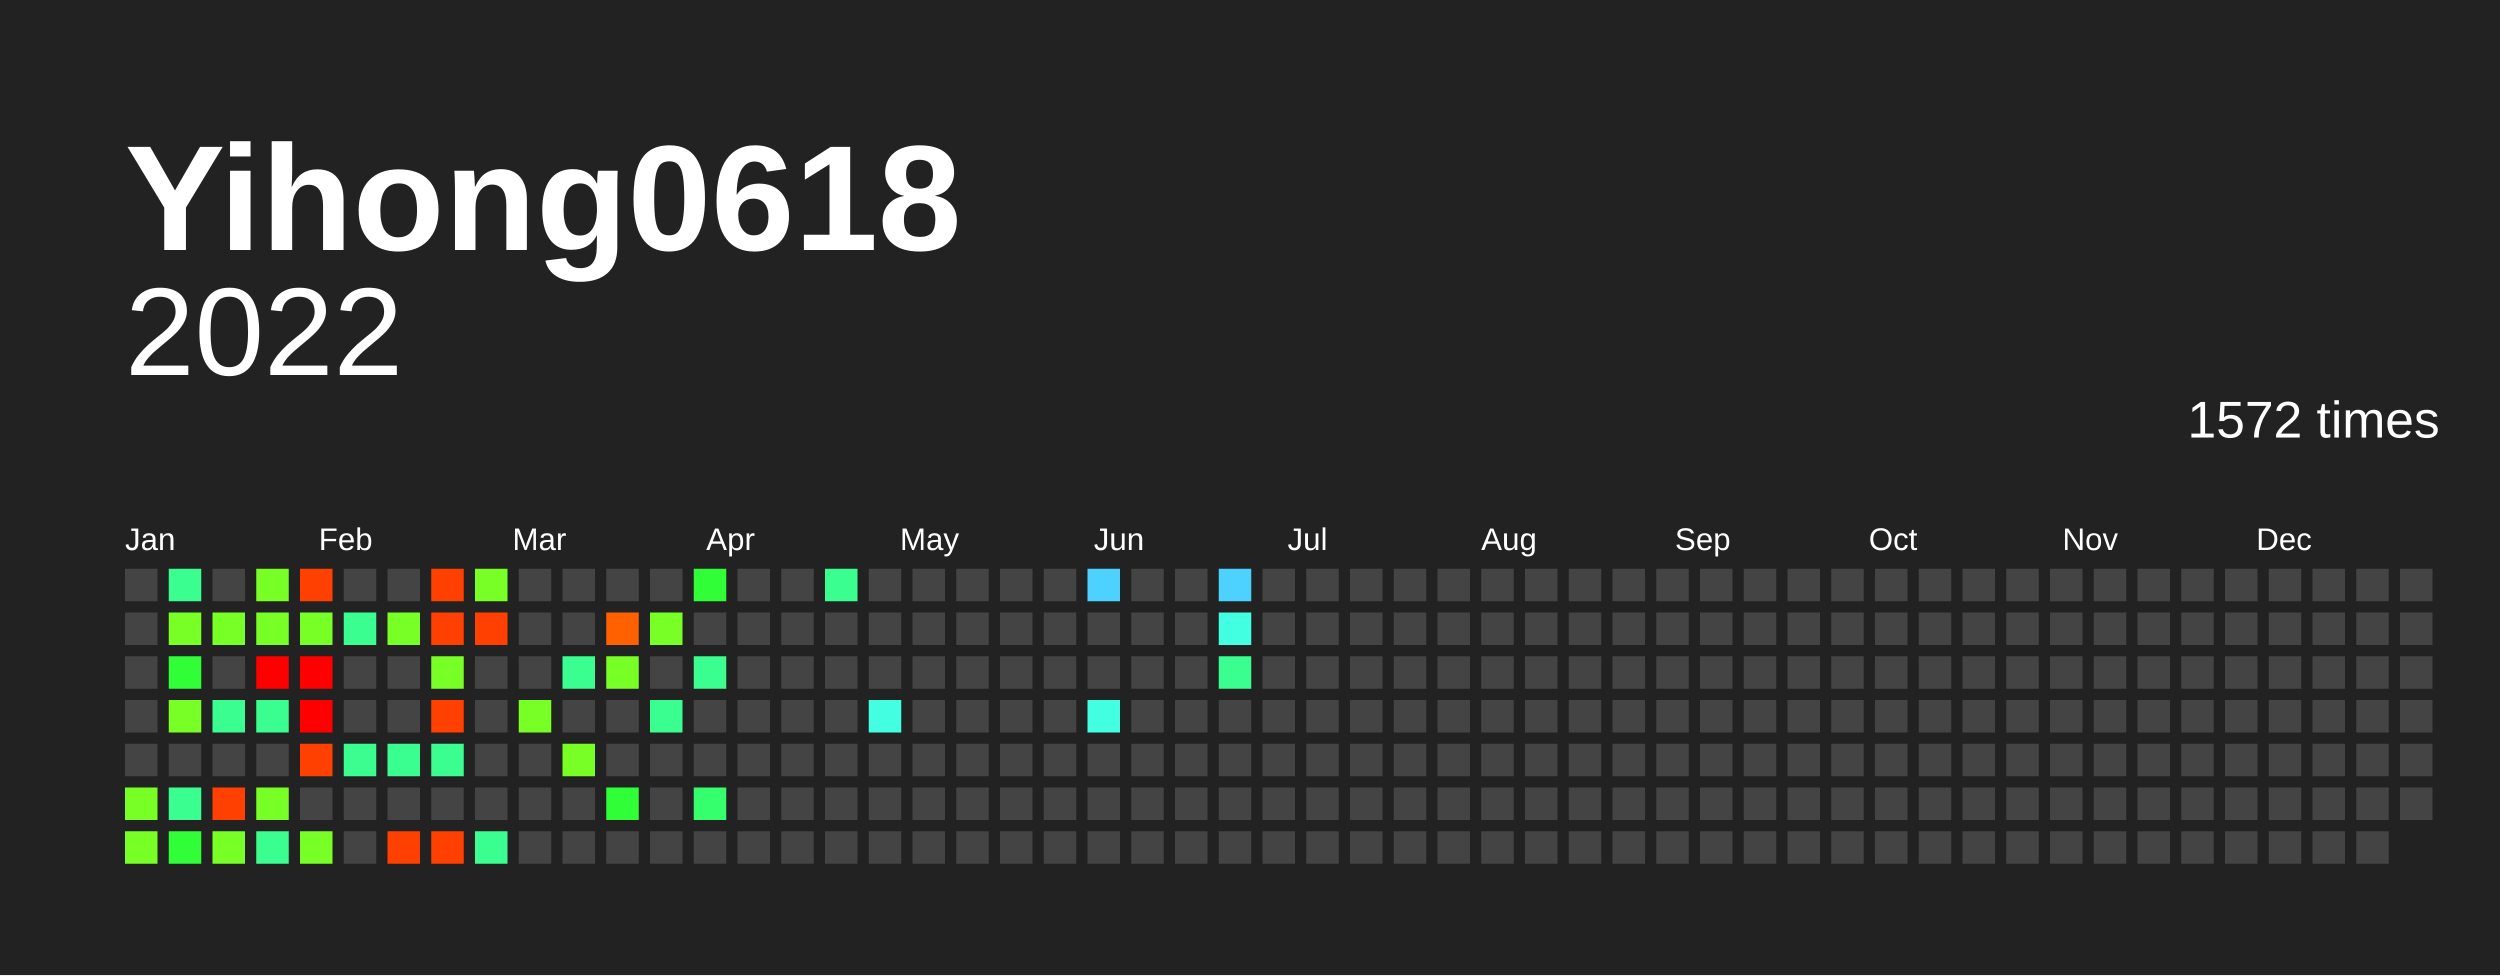
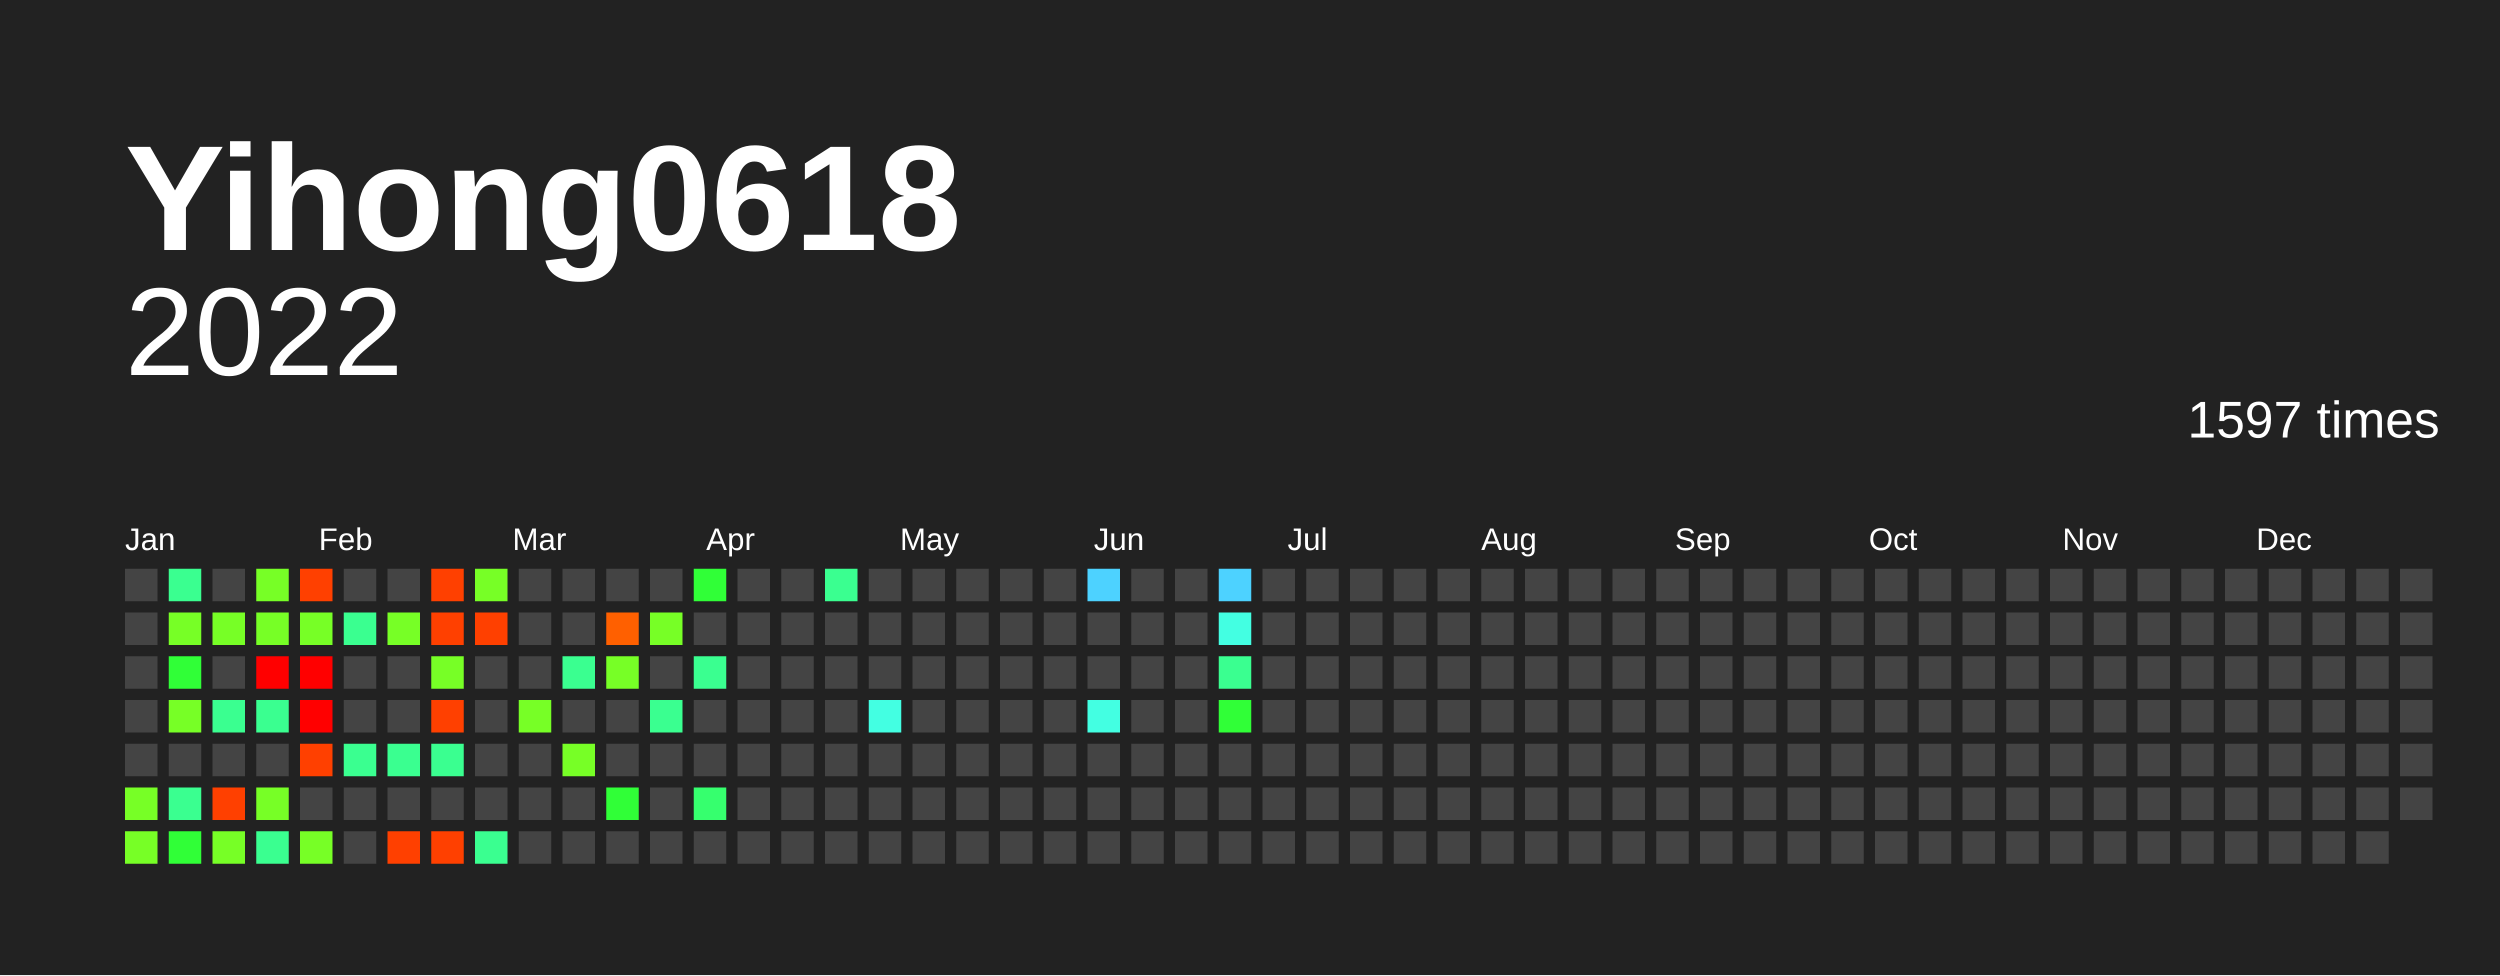
<svg xmlns="http://www.w3.org/2000/svg" baseProfile="full" height="78mm" version="1.1" viewBox="0,0,200,78" width="200mm">
  <defs />
  <rect fill="#222222" height="78" width="200" x="0" y="0" />
  <text fill="#FFFFFF" style="font-size:12px; font-family:Arial; font-weight:bold;" x="10" y="20">Yihong0618</text>
  <text alignment-baseline="hanging" fill="#FFFFFF" style="font-size:10.0px; font-family:Arial;" x="10" y="30">2022</text>
-   <text alignment-baseline="hanging" fill="#FFFFFF" style="font-size:4.125px; font-family:Arial;" x="175" y="35">1572 times</text>
+   <text alignment-baseline="hanging" fill="#FFFFFF" style="font-size:4.125px; font-family:Arial;" x="175" y="35">1597 times</text>
  <text fill="#FFFFFF" style="font-size:2.5px; font-family:Arial" x="10.0" y="44">Jan</text>
  <text fill="#FFFFFF" style="font-size:2.5px; font-family:Arial" x="25.5" y="44">Feb</text>
  <text fill="#FFFFFF" style="font-size:2.5px; font-family:Arial" x="41.0" y="44">Mar</text>
  <text fill="#FFFFFF" style="font-size:2.5px; font-family:Arial" x="56.5" y="44">Apr</text>
  <text fill="#FFFFFF" style="font-size:2.5px; font-family:Arial" x="72.0" y="44">May</text>
  <text fill="#FFFFFF" style="font-size:2.5px; font-family:Arial" x="87.5" y="44">Jun</text>
  <text fill="#FFFFFF" style="font-size:2.5px; font-family:Arial" x="103.0" y="44">Jul</text>
  <text fill="#FFFFFF" style="font-size:2.5px; font-family:Arial" x="118.5" y="44">Aug</text>
  <text fill="#FFFFFF" style="font-size:2.5px; font-family:Arial" x="134.0" y="44">Sep</text>
  <text fill="#FFFFFF" style="font-size:2.5px; font-family:Arial" x="149.5" y="44">Oct</text>
  <text fill="#FFFFFF" style="font-size:2.5px; font-family:Arial" x="165.0" y="44">Nov</text>
  <text fill="#FFFFFF" style="font-size:2.5px; font-family:Arial" x="180.5" y="44">Dec</text>
  <rect fill="#444444" height="2.6" width="2.6" x="10.0" y="45.5" />
  <rect fill="#444444" height="2.6" width="2.6" x="10.0" y="49.0" />
  <rect fill="#444444" height="2.6" width="2.6" x="10.0" y="52.5" />
  <rect fill="#444444" height="2.6" width="2.6" x="10.0" y="56.0" />
  <rect fill="#444444" height="2.6" width="2.6" x="10.0" y="59.5" />
  <rect fill="#77ff26" height="2.6" width="2.6" x="10.0" y="63.0" />
  <rect fill="#77ff26" height="2.6" width="2.6" x="10.0" y="66.5" />
  <rect fill="#3aff90" height="2.6" width="2.6" x="13.5" y="45.5" />
  <rect fill="#77ff26" height="2.6" width="2.6" x="13.5" y="49.0" />
  <rect fill="#30ff37" height="2.6" width="2.6" x="13.5" y="52.5" />
  <rect fill="#77ff26" height="2.6" width="2.6" x="13.5" y="56.0" />
  <rect fill="#444444" height="2.6" width="2.6" x="13.5" y="59.5" />
  <rect fill="#3aff90" height="2.6" width="2.6" x="13.5" y="63.0" />
  <rect fill="#30ff37" height="2.6" width="2.6" x="13.5" y="66.5" />
  <rect fill="#444444" height="2.6" width="2.6" x="17.0" y="45.5" />
  <rect fill="#77ff26" height="2.6" width="2.6" x="17.0" y="49.0" />
  <rect fill="#444444" height="2.6" width="2.6" x="17.0" y="52.5" />
  <rect fill="#3aff90" height="2.6" width="2.6" x="17.0" y="56.0" />
  <rect fill="#444444" height="2.6" width="2.6" x="17.0" y="59.5" />
  <rect fill="#ff4000" height="2.6" width="2.6" x="17.0" y="63.0" />
  <rect fill="#77ff26" height="2.6" width="2.6" x="17.0" y="66.5" />
  <rect fill="#77ff26" height="2.6" width="2.6" x="20.5" y="45.5" />
  <rect fill="#77ff26" height="2.6" width="2.6" x="20.5" y="49.0" />
  <rect fill="red" height="2.6" width="2.6" x="20.5" y="52.5" />
  <rect fill="#3aff90" height="2.6" width="2.6" x="20.5" y="56.0" />
  <rect fill="#444444" height="2.6" width="2.6" x="20.5" y="59.5" />
  <rect fill="#77ff26" height="2.6" width="2.6" x="20.5" y="63.0" />
  <rect fill="#3aff90" height="2.6" width="2.6" x="20.5" y="66.5" />
  <rect fill="#ff4000" height="2.6" width="2.6" x="24.0" y="45.5" />
  <rect fill="#77ff26" height="2.6" width="2.6" x="24.0" y="49.0" />
  <rect fill="red" height="2.6" width="2.6" x="24.0" y="52.5" />
  <rect fill="red" height="2.6" width="2.6" x="24.0" y="56.0" />
  <rect fill="#ff4000" height="2.6" width="2.6" x="24.0" y="59.5" />
  <rect fill="#444444" height="2.6" width="2.6" x="24.0" y="63.0" />
  <rect fill="#77ff26" height="2.6" width="2.6" x="24.0" y="66.5" />
  <rect fill="#444444" height="2.6" width="2.6" x="27.5" y="45.5" />
  <rect fill="#3aff90" height="2.6" width="2.6" x="27.5" y="49.0" />
  <rect fill="#444444" height="2.6" width="2.6" x="27.5" y="52.5" />
  <rect fill="#444444" height="2.6" width="2.6" x="27.5" y="56.0" />
  <rect fill="#3aff90" height="2.6" width="2.6" x="27.5" y="59.5" />
  <rect fill="#444444" height="2.6" width="2.6" x="27.5" y="63.0" />
  <rect fill="#444444" height="2.6" width="2.6" x="27.5" y="66.5" />
  <rect fill="#444444" height="2.6" width="2.6" x="31.0" y="45.5" />
  <rect fill="#77ff26" height="2.6" width="2.6" x="31.0" y="49.0" />
  <rect fill="#444444" height="2.6" width="2.6" x="31.0" y="52.5" />
  <rect fill="#444444" height="2.6" width="2.6" x="31.0" y="56.0" />
  <rect fill="#3aff90" height="2.6" width="2.6" x="31.0" y="59.5" />
  <rect fill="#444444" height="2.6" width="2.6" x="31.0" y="63.0" />
  <rect fill="#ff4000" height="2.6" width="2.6" x="31.0" y="66.5" />
  <rect fill="#ff4000" height="2.6" width="2.6" x="34.5" y="45.5" />
  <rect fill="#ff4000" height="2.6" width="2.6" x="34.5" y="49.0" />
  <rect fill="#77ff26" height="2.6" width="2.6" x="34.5" y="52.5" />
  <rect fill="#ff4000" height="2.6" width="2.6" x="34.5" y="56.0" />
  <rect fill="#3aff90" height="2.6" width="2.6" x="34.5" y="59.5" />
  <rect fill="#444444" height="2.6" width="2.6" x="34.5" y="63.0" />
  <rect fill="#ff4000" height="2.6" width="2.6" x="34.5" y="66.5" />
  <rect fill="#77ff26" height="2.6" width="2.6" x="38.0" y="45.5" />
  <rect fill="#ff4000" height="2.6" width="2.6" x="38.0" y="49.0" />
  <rect fill="#444444" height="2.6" width="2.6" x="38.0" y="52.5" />
  <rect fill="#444444" height="2.6" width="2.6" x="38.0" y="56.0" />
  <rect fill="#444444" height="2.6" width="2.6" x="38.0" y="59.5" />
  <rect fill="#444444" height="2.6" width="2.6" x="38.0" y="63.0" />
  <rect fill="#3aff90" height="2.6" width="2.6" x="38.0" y="66.5" />
  <rect fill="#444444" height="2.6" width="2.6" x="41.5" y="45.5" />
  <rect fill="#444444" height="2.6" width="2.6" x="41.5" y="49.0" />
  <rect fill="#444444" height="2.6" width="2.6" x="41.5" y="52.5" />
  <rect fill="#77ff26" height="2.6" width="2.6" x="41.5" y="56.0" />
  <rect fill="#444444" height="2.6" width="2.6" x="41.5" y="59.5" />
  <rect fill="#444444" height="2.6" width="2.6" x="41.5" y="63.0" />
  <rect fill="#444444" height="2.6" width="2.6" x="41.5" y="66.5" />
  <rect fill="#444444" height="2.6" width="2.6" x="45.0" y="45.5" />
  <rect fill="#444444" height="2.6" width="2.6" x="45.0" y="49.0" />
  <rect fill="#3aff90" height="2.6" width="2.6" x="45.0" y="52.5" />
  <rect fill="#444444" height="2.6" width="2.6" x="45.0" y="56.0" />
  <rect fill="#77ff26" height="2.6" width="2.6" x="45.0" y="59.5" />
  <rect fill="#444444" height="2.6" width="2.6" x="45.0" y="63.0" />
  <rect fill="#444444" height="2.6" width="2.6" x="45.0" y="66.5" />
  <rect fill="#444444" height="2.6" width="2.6" x="48.5" y="45.5" />
  <rect fill="#ff6000" height="2.6" width="2.6" x="48.5" y="49.0" />
  <rect fill="#77ff26" height="2.6" width="2.6" x="48.5" y="52.5" />
  <rect fill="#444444" height="2.6" width="2.6" x="48.5" y="56.0" />
  <rect fill="#444444" height="2.6" width="2.6" x="48.5" y="59.5" />
  <rect fill="#30ff37" height="2.6" width="2.6" x="48.5" y="63.0" />
  <rect fill="#444444" height="2.6" width="2.6" x="48.5" y="66.5" />
  <rect fill="#444444" height="2.6" width="2.6" x="52.0" y="45.5" />
  <rect fill="#77ff26" height="2.6" width="2.6" x="52.0" y="49.0" />
  <rect fill="#444444" height="2.6" width="2.6" x="52.0" y="52.5" />
  <rect fill="#3aff90" height="2.6" width="2.6" x="52.0" y="56.0" />
  <rect fill="#444444" height="2.6" width="2.6" x="52.0" y="59.5" />
  <rect fill="#444444" height="2.6" width="2.6" x="52.0" y="63.0" />
  <rect fill="#444444" height="2.6" width="2.6" x="52.0" y="66.5" />
  <rect fill="#30ff37" height="2.6" width="2.6" x="55.5" y="45.5" />
  <rect fill="#444444" height="2.6" width="2.6" x="55.5" y="49.0" />
  <rect fill="#3aff90" height="2.6" width="2.6" x="55.5" y="52.5" />
  <rect fill="#444444" height="2.6" width="2.6" x="55.5" y="56.0" />
  <rect fill="#444444" height="2.6" width="2.6" x="55.5" y="59.5" />
  <rect fill="#36ff6e" height="2.6" width="2.6" x="55.5" y="63.0" />
  <rect fill="#444444" height="2.6" width="2.6" x="55.5" y="66.5" />
  <rect fill="#444444" height="2.6" width="2.6" x="59.0" y="45.5" />
  <rect fill="#444444" height="2.6" width="2.6" x="59.0" y="49.0" />
  <rect fill="#444444" height="2.6" width="2.6" x="59.0" y="52.5" />
  <rect fill="#444444" height="2.6" width="2.6" x="59.0" y="56.0" />
  <rect fill="#444444" height="2.6" width="2.6" x="59.0" y="59.5" />
  <rect fill="#444444" height="2.6" width="2.6" x="59.0" y="63.0" />
  <rect fill="#444444" height="2.6" width="2.6" x="59.0" y="66.5" />
  <rect fill="#444444" height="2.6" width="2.6" x="62.5" y="45.5" />
  <rect fill="#444444" height="2.6" width="2.6" x="62.5" y="49.0" />
  <rect fill="#444444" height="2.6" width="2.6" x="62.5" y="52.5" />
  <rect fill="#444444" height="2.6" width="2.6" x="62.5" y="56.0" />
  <rect fill="#444444" height="2.6" width="2.6" x="62.5" y="59.5" />
  <rect fill="#444444" height="2.6" width="2.6" x="62.5" y="63.0" />
  <rect fill="#444444" height="2.6" width="2.6" x="62.5" y="66.5" />
  <rect fill="#3aff90" height="2.6" width="2.6" x="66.0" y="45.5" />
  <rect fill="#444444" height="2.6" width="2.6" x="66.0" y="49.0" />
  <rect fill="#444444" height="2.6" width="2.6" x="66.0" y="52.5" />
  <rect fill="#444444" height="2.6" width="2.6" x="66.0" y="56.0" />
  <rect fill="#444444" height="2.6" width="2.6" x="66.0" y="59.5" />
  <rect fill="#444444" height="2.6" width="2.6" x="66.0" y="63.0" />
  <rect fill="#444444" height="2.6" width="2.6" x="66.0" y="66.5" />
  <rect fill="#444444" height="2.6" width="2.6" x="69.5" y="45.5" />
  <rect fill="#444444" height="2.6" width="2.6" x="69.5" y="49.0" />
  <rect fill="#444444" height="2.6" width="2.6" x="69.5" y="52.5" />
  <rect fill="#43ffe2" height="2.6" width="2.6" x="69.5" y="56.0" />
  <rect fill="#444444" height="2.6" width="2.6" x="69.5" y="59.5" />
  <rect fill="#444444" height="2.6" width="2.6" x="69.5" y="63.0" />
  <rect fill="#444444" height="2.6" width="2.6" x="69.5" y="66.5" />
  <rect fill="#444444" height="2.6" width="2.6" x="73.0" y="45.5" />
  <rect fill="#444444" height="2.6" width="2.6" x="73.0" y="49.0" />
  <rect fill="#444444" height="2.6" width="2.6" x="73.0" y="52.5" />
  <rect fill="#444444" height="2.6" width="2.6" x="73.0" y="56.0" />
  <rect fill="#444444" height="2.6" width="2.6" x="73.0" y="59.5" />
  <rect fill="#444444" height="2.6" width="2.6" x="73.0" y="63.0" />
  <rect fill="#444444" height="2.6" width="2.6" x="73.0" y="66.5" />
  <rect fill="#444444" height="2.6" width="2.6" x="76.5" y="45.5" />
  <rect fill="#444444" height="2.6" width="2.6" x="76.5" y="49.0" />
  <rect fill="#444444" height="2.6" width="2.6" x="76.5" y="52.5" />
  <rect fill="#444444" height="2.6" width="2.6" x="76.5" y="56.0" />
  <rect fill="#444444" height="2.6" width="2.6" x="76.5" y="59.5" />
  <rect fill="#444444" height="2.6" width="2.6" x="76.5" y="63.0" />
  <rect fill="#444444" height="2.6" width="2.6" x="76.5" y="66.5" />
  <rect fill="#444444" height="2.6" width="2.6" x="80.0" y="45.5" />
  <rect fill="#444444" height="2.6" width="2.6" x="80.0" y="49.0" />
  <rect fill="#444444" height="2.6" width="2.6" x="80.0" y="52.5" />
  <rect fill="#444444" height="2.6" width="2.6" x="80.0" y="56.0" />
  <rect fill="#444444" height="2.6" width="2.6" x="80.0" y="59.5" />
  <rect fill="#444444" height="2.6" width="2.6" x="80.0" y="63.0" />
  <rect fill="#444444" height="2.6" width="2.6" x="80.0" y="66.5" />
  <rect fill="#444444" height="2.6" width="2.6" x="83.5" y="45.5" />
  <rect fill="#444444" height="2.6" width="2.6" x="83.5" y="49.0" />
  <rect fill="#444444" height="2.6" width="2.6" x="83.5" y="52.5" />
  <rect fill="#444444" height="2.6" width="2.6" x="83.5" y="56.0" />
  <rect fill="#444444" height="2.6" width="2.6" x="83.5" y="59.5" />
  <rect fill="#444444" height="2.6" width="2.6" x="83.5" y="63.0" />
  <rect fill="#444444" height="2.6" width="2.6" x="83.5" y="66.5" />
  <rect fill="#4dd2ff" height="2.6" width="2.6" x="87.0" y="45.5" />
  <rect fill="#444444" height="2.6" width="2.6" x="87.0" y="49.0" />
  <rect fill="#444444" height="2.6" width="2.6" x="87.0" y="52.5" />
  <rect fill="#43ffe2" height="2.6" width="2.6" x="87.0" y="56.0" />
  <rect fill="#444444" height="2.6" width="2.6" x="87.0" y="59.5" />
  <rect fill="#444444" height="2.6" width="2.6" x="87.0" y="63.0" />
  <rect fill="#444444" height="2.6" width="2.6" x="87.0" y="66.5" />
  <rect fill="#444444" height="2.6" width="2.6" x="90.5" y="45.5" />
  <rect fill="#444444" height="2.6" width="2.6" x="90.5" y="49.0" />
  <rect fill="#444444" height="2.6" width="2.6" x="90.5" y="52.5" />
  <rect fill="#444444" height="2.6" width="2.6" x="90.5" y="56.0" />
  <rect fill="#444444" height="2.6" width="2.6" x="90.5" y="59.5" />
  <rect fill="#444444" height="2.6" width="2.6" x="90.5" y="63.0" />
  <rect fill="#444444" height="2.6" width="2.6" x="90.5" y="66.5" />
  <rect fill="#444444" height="2.6" width="2.6" x="94.0" y="45.5" />
  <rect fill="#444444" height="2.6" width="2.6" x="94.0" y="49.0" />
  <rect fill="#444444" height="2.6" width="2.6" x="94.0" y="52.5" />
  <rect fill="#444444" height="2.6" width="2.6" x="94.0" y="56.0" />
  <rect fill="#444444" height="2.6" width="2.6" x="94.0" y="59.5" />
  <rect fill="#444444" height="2.6" width="2.6" x="94.0" y="63.0" />
  <rect fill="#444444" height="2.6" width="2.6" x="94.0" y="66.5" />
  <rect fill="#4dd2ff" height="2.6" width="2.6" x="97.5" y="45.5" />
  <rect fill="#43ffe2" height="2.6" width="2.6" x="97.5" y="49.0" />
  <rect fill="#3aff90" height="2.6" width="2.6" x="97.5" y="52.5" />
-   <rect fill="#444444" height="2.6" width="2.6" x="97.5" y="56.0" />
+   <rect fill="#30ff37" height="2.6" width="2.6" x="97.5" y="56.0" />
  <rect fill="#444444" height="2.6" width="2.6" x="97.5" y="59.5" />
  <rect fill="#444444" height="2.6" width="2.6" x="97.5" y="63.0" />
  <rect fill="#444444" height="2.6" width="2.6" x="97.5" y="66.5" />
  <rect fill="#444444" height="2.6" width="2.6" x="101.0" y="45.5" />
  <rect fill="#444444" height="2.6" width="2.6" x="101.0" y="49.0" />
  <rect fill="#444444" height="2.6" width="2.6" x="101.0" y="52.5" />
  <rect fill="#444444" height="2.6" width="2.6" x="101.0" y="56.0" />
  <rect fill="#444444" height="2.6" width="2.6" x="101.0" y="59.5" />
  <rect fill="#444444" height="2.6" width="2.6" x="101.0" y="63.0" />
  <rect fill="#444444" height="2.6" width="2.6" x="101.0" y="66.5" />
  <rect fill="#444444" height="2.6" width="2.6" x="104.5" y="45.5" />
  <rect fill="#444444" height="2.6" width="2.6" x="104.5" y="49.0" />
  <rect fill="#444444" height="2.6" width="2.6" x="104.5" y="52.5" />
  <rect fill="#444444" height="2.6" width="2.6" x="104.5" y="56.0" />
  <rect fill="#444444" height="2.6" width="2.6" x="104.5" y="59.5" />
  <rect fill="#444444" height="2.6" width="2.6" x="104.5" y="63.0" />
  <rect fill="#444444" height="2.6" width="2.6" x="104.5" y="66.5" />
  <rect fill="#444444" height="2.6" width="2.6" x="108.0" y="45.5" />
  <rect fill="#444444" height="2.6" width="2.6" x="108.0" y="49.0" />
  <rect fill="#444444" height="2.6" width="2.6" x="108.0" y="52.5" />
  <rect fill="#444444" height="2.6" width="2.6" x="108.0" y="56.0" />
  <rect fill="#444444" height="2.6" width="2.6" x="108.0" y="59.5" />
  <rect fill="#444444" height="2.6" width="2.6" x="108.0" y="63.0" />
  <rect fill="#444444" height="2.6" width="2.6" x="108.0" y="66.5" />
  <rect fill="#444444" height="2.6" width="2.6" x="111.5" y="45.5" />
  <rect fill="#444444" height="2.6" width="2.6" x="111.5" y="49.0" />
  <rect fill="#444444" height="2.6" width="2.6" x="111.5" y="52.5" />
  <rect fill="#444444" height="2.6" width="2.6" x="111.5" y="56.0" />
  <rect fill="#444444" height="2.6" width="2.6" x="111.5" y="59.5" />
  <rect fill="#444444" height="2.6" width="2.6" x="111.5" y="63.0" />
  <rect fill="#444444" height="2.6" width="2.6" x="111.5" y="66.5" />
  <rect fill="#444444" height="2.6" width="2.6" x="115.0" y="45.5" />
  <rect fill="#444444" height="2.6" width="2.6" x="115.0" y="49.0" />
  <rect fill="#444444" height="2.6" width="2.6" x="115.0" y="52.5" />
  <rect fill="#444444" height="2.6" width="2.6" x="115.0" y="56.0" />
  <rect fill="#444444" height="2.6" width="2.6" x="115.0" y="59.5" />
  <rect fill="#444444" height="2.6" width="2.6" x="115.0" y="63.0" />
  <rect fill="#444444" height="2.6" width="2.6" x="115.0" y="66.5" />
  <rect fill="#444444" height="2.6" width="2.6" x="118.5" y="45.5" />
  <rect fill="#444444" height="2.6" width="2.6" x="118.5" y="49.0" />
  <rect fill="#444444" height="2.6" width="2.6" x="118.5" y="52.5" />
  <rect fill="#444444" height="2.6" width="2.6" x="118.5" y="56.0" />
  <rect fill="#444444" height="2.6" width="2.6" x="118.5" y="59.5" />
  <rect fill="#444444" height="2.6" width="2.6" x="118.5" y="63.0" />
  <rect fill="#444444" height="2.6" width="2.6" x="118.5" y="66.5" />
  <rect fill="#444444" height="2.6" width="2.6" x="122.0" y="45.5" />
  <rect fill="#444444" height="2.6" width="2.6" x="122.0" y="49.0" />
  <rect fill="#444444" height="2.6" width="2.6" x="122.0" y="52.5" />
  <rect fill="#444444" height="2.6" width="2.6" x="122.0" y="56.0" />
  <rect fill="#444444" height="2.6" width="2.6" x="122.0" y="59.5" />
  <rect fill="#444444" height="2.6" width="2.6" x="122.0" y="63.0" />
  <rect fill="#444444" height="2.6" width="2.6" x="122.0" y="66.5" />
  <rect fill="#444444" height="2.6" width="2.6" x="125.5" y="45.5" />
  <rect fill="#444444" height="2.6" width="2.6" x="125.5" y="49.0" />
  <rect fill="#444444" height="2.6" width="2.6" x="125.5" y="52.5" />
  <rect fill="#444444" height="2.6" width="2.6" x="125.5" y="56.0" />
  <rect fill="#444444" height="2.6" width="2.6" x="125.5" y="59.5" />
  <rect fill="#444444" height="2.6" width="2.6" x="125.5" y="63.0" />
  <rect fill="#444444" height="2.6" width="2.6" x="125.5" y="66.5" />
  <rect fill="#444444" height="2.6" width="2.6" x="129.0" y="45.5" />
  <rect fill="#444444" height="2.6" width="2.6" x="129.0" y="49.0" />
  <rect fill="#444444" height="2.6" width="2.6" x="129.0" y="52.5" />
  <rect fill="#444444" height="2.6" width="2.6" x="129.0" y="56.0" />
  <rect fill="#444444" height="2.6" width="2.6" x="129.0" y="59.5" />
  <rect fill="#444444" height="2.6" width="2.6" x="129.0" y="63.0" />
  <rect fill="#444444" height="2.6" width="2.6" x="129.0" y="66.5" />
  <rect fill="#444444" height="2.6" width="2.6" x="132.5" y="45.5" />
  <rect fill="#444444" height="2.6" width="2.6" x="132.5" y="49.0" />
  <rect fill="#444444" height="2.6" width="2.6" x="132.5" y="52.5" />
  <rect fill="#444444" height="2.6" width="2.6" x="132.5" y="56.0" />
  <rect fill="#444444" height="2.6" width="2.6" x="132.5" y="59.5" />
  <rect fill="#444444" height="2.6" width="2.6" x="132.5" y="63.0" />
  <rect fill="#444444" height="2.6" width="2.6" x="132.5" y="66.5" />
  <rect fill="#444444" height="2.6" width="2.6" x="136.0" y="45.5" />
  <rect fill="#444444" height="2.6" width="2.6" x="136.0" y="49.0" />
  <rect fill="#444444" height="2.6" width="2.6" x="136.0" y="52.5" />
  <rect fill="#444444" height="2.6" width="2.6" x="136.0" y="56.0" />
  <rect fill="#444444" height="2.6" width="2.6" x="136.0" y="59.5" />
  <rect fill="#444444" height="2.6" width="2.6" x="136.0" y="63.0" />
  <rect fill="#444444" height="2.6" width="2.6" x="136.0" y="66.5" />
  <rect fill="#444444" height="2.6" width="2.6" x="139.5" y="45.5" />
  <rect fill="#444444" height="2.6" width="2.6" x="139.5" y="49.0" />
  <rect fill="#444444" height="2.6" width="2.6" x="139.5" y="52.5" />
  <rect fill="#444444" height="2.6" width="2.6" x="139.5" y="56.0" />
  <rect fill="#444444" height="2.6" width="2.6" x="139.5" y="59.5" />
  <rect fill="#444444" height="2.6" width="2.6" x="139.5" y="63.0" />
  <rect fill="#444444" height="2.6" width="2.6" x="139.5" y="66.5" />
  <rect fill="#444444" height="2.6" width="2.6" x="143.0" y="45.5" />
  <rect fill="#444444" height="2.6" width="2.6" x="143.0" y="49.0" />
  <rect fill="#444444" height="2.6" width="2.6" x="143.0" y="52.5" />
  <rect fill="#444444" height="2.6" width="2.6" x="143.0" y="56.0" />
  <rect fill="#444444" height="2.6" width="2.6" x="143.0" y="59.5" />
  <rect fill="#444444" height="2.6" width="2.6" x="143.0" y="63.0" />
  <rect fill="#444444" height="2.6" width="2.6" x="143.0" y="66.5" />
  <rect fill="#444444" height="2.6" width="2.6" x="146.5" y="45.5" />
  <rect fill="#444444" height="2.6" width="2.6" x="146.5" y="49.0" />
  <rect fill="#444444" height="2.6" width="2.6" x="146.5" y="52.5" />
  <rect fill="#444444" height="2.6" width="2.6" x="146.5" y="56.0" />
  <rect fill="#444444" height="2.6" width="2.6" x="146.5" y="59.5" />
  <rect fill="#444444" height="2.6" width="2.6" x="146.5" y="63.0" />
  <rect fill="#444444" height="2.6" width="2.6" x="146.5" y="66.5" />
  <rect fill="#444444" height="2.6" width="2.6" x="150.0" y="45.5" />
  <rect fill="#444444" height="2.6" width="2.6" x="150.0" y="49.0" />
  <rect fill="#444444" height="2.6" width="2.6" x="150.0" y="52.5" />
  <rect fill="#444444" height="2.6" width="2.6" x="150.0" y="56.0" />
  <rect fill="#444444" height="2.6" width="2.6" x="150.0" y="59.5" />
  <rect fill="#444444" height="2.6" width="2.6" x="150.0" y="63.0" />
  <rect fill="#444444" height="2.6" width="2.6" x="150.0" y="66.5" />
  <rect fill="#444444" height="2.6" width="2.6" x="153.5" y="45.5" />
  <rect fill="#444444" height="2.6" width="2.6" x="153.5" y="49.0" />
  <rect fill="#444444" height="2.6" width="2.6" x="153.5" y="52.5" />
  <rect fill="#444444" height="2.6" width="2.6" x="153.5" y="56.0" />
  <rect fill="#444444" height="2.6" width="2.6" x="153.5" y="59.5" />
  <rect fill="#444444" height="2.6" width="2.6" x="153.5" y="63.0" />
  <rect fill="#444444" height="2.6" width="2.6" x="153.5" y="66.5" />
  <rect fill="#444444" height="2.6" width="2.6" x="157.0" y="45.5" />
  <rect fill="#444444" height="2.6" width="2.6" x="157.0" y="49.0" />
  <rect fill="#444444" height="2.6" width="2.6" x="157.0" y="52.5" />
  <rect fill="#444444" height="2.6" width="2.6" x="157.0" y="56.0" />
  <rect fill="#444444" height="2.6" width="2.6" x="157.0" y="59.5" />
  <rect fill="#444444" height="2.6" width="2.6" x="157.0" y="63.0" />
  <rect fill="#444444" height="2.6" width="2.6" x="157.0" y="66.5" />
  <rect fill="#444444" height="2.6" width="2.6" x="160.5" y="45.5" />
  <rect fill="#444444" height="2.6" width="2.6" x="160.5" y="49.0" />
  <rect fill="#444444" height="2.6" width="2.6" x="160.5" y="52.5" />
  <rect fill="#444444" height="2.6" width="2.6" x="160.5" y="56.0" />
  <rect fill="#444444" height="2.6" width="2.6" x="160.5" y="59.5" />
  <rect fill="#444444" height="2.6" width="2.6" x="160.5" y="63.0" />
  <rect fill="#444444" height="2.6" width="2.6" x="160.5" y="66.5" />
  <rect fill="#444444" height="2.6" width="2.6" x="164.0" y="45.5" />
  <rect fill="#444444" height="2.6" width="2.6" x="164.0" y="49.0" />
  <rect fill="#444444" height="2.6" width="2.6" x="164.0" y="52.5" />
  <rect fill="#444444" height="2.6" width="2.6" x="164.0" y="56.0" />
  <rect fill="#444444" height="2.6" width="2.6" x="164.0" y="59.5" />
  <rect fill="#444444" height="2.6" width="2.6" x="164.0" y="63.0" />
  <rect fill="#444444" height="2.6" width="2.6" x="164.0" y="66.5" />
  <rect fill="#444444" height="2.6" width="2.6" x="167.5" y="45.5" />
  <rect fill="#444444" height="2.6" width="2.6" x="167.5" y="49.0" />
  <rect fill="#444444" height="2.6" width="2.6" x="167.5" y="52.5" />
  <rect fill="#444444" height="2.6" width="2.6" x="167.5" y="56.0" />
  <rect fill="#444444" height="2.6" width="2.6" x="167.5" y="59.5" />
  <rect fill="#444444" height="2.6" width="2.6" x="167.5" y="63.0" />
  <rect fill="#444444" height="2.6" width="2.6" x="167.5" y="66.5" />
  <rect fill="#444444" height="2.6" width="2.6" x="171.0" y="45.5" />
  <rect fill="#444444" height="2.6" width="2.6" x="171.0" y="49.0" />
  <rect fill="#444444" height="2.6" width="2.6" x="171.0" y="52.5" />
  <rect fill="#444444" height="2.6" width="2.6" x="171.0" y="56.0" />
  <rect fill="#444444" height="2.6" width="2.6" x="171.0" y="59.5" />
  <rect fill="#444444" height="2.6" width="2.6" x="171.0" y="63.0" />
  <rect fill="#444444" height="2.6" width="2.6" x="171.0" y="66.5" />
  <rect fill="#444444" height="2.6" width="2.6" x="174.5" y="45.5" />
  <rect fill="#444444" height="2.6" width="2.6" x="174.5" y="49.0" />
  <rect fill="#444444" height="2.6" width="2.6" x="174.5" y="52.5" />
  <rect fill="#444444" height="2.6" width="2.6" x="174.5" y="56.0" />
  <rect fill="#444444" height="2.6" width="2.6" x="174.5" y="59.5" />
  <rect fill="#444444" height="2.6" width="2.6" x="174.5" y="63.0" />
  <rect fill="#444444" height="2.6" width="2.6" x="174.5" y="66.5" />
  <rect fill="#444444" height="2.6" width="2.6" x="178.0" y="45.5" />
  <rect fill="#444444" height="2.6" width="2.6" x="178.0" y="49.0" />
  <rect fill="#444444" height="2.6" width="2.6" x="178.0" y="52.5" />
  <rect fill="#444444" height="2.6" width="2.6" x="178.0" y="56.0" />
  <rect fill="#444444" height="2.6" width="2.6" x="178.0" y="59.5" />
  <rect fill="#444444" height="2.6" width="2.6" x="178.0" y="63.0" />
  <rect fill="#444444" height="2.6" width="2.6" x="178.0" y="66.5" />
  <rect fill="#444444" height="2.6" width="2.6" x="181.5" y="45.5" />
  <rect fill="#444444" height="2.6" width="2.6" x="181.5" y="49.0" />
  <rect fill="#444444" height="2.6" width="2.6" x="181.5" y="52.5" />
  <rect fill="#444444" height="2.6" width="2.6" x="181.5" y="56.0" />
  <rect fill="#444444" height="2.6" width="2.6" x="181.5" y="59.5" />
  <rect fill="#444444" height="2.6" width="2.6" x="181.5" y="63.0" />
  <rect fill="#444444" height="2.6" width="2.6" x="181.5" y="66.5" />
  <rect fill="#444444" height="2.6" width="2.6" x="185.0" y="45.5" />
  <rect fill="#444444" height="2.6" width="2.6" x="185.0" y="49.0" />
  <rect fill="#444444" height="2.6" width="2.6" x="185.0" y="52.5" />
  <rect fill="#444444" height="2.6" width="2.6" x="185.0" y="56.0" />
  <rect fill="#444444" height="2.6" width="2.6" x="185.0" y="59.5" />
  <rect fill="#444444" height="2.6" width="2.6" x="185.0" y="63.0" />
  <rect fill="#444444" height="2.6" width="2.6" x="185.0" y="66.5" />
  <rect fill="#444444" height="2.6" width="2.6" x="188.5" y="45.5" />
  <rect fill="#444444" height="2.6" width="2.6" x="188.5" y="49.0" />
  <rect fill="#444444" height="2.6" width="2.6" x="188.5" y="52.5" />
  <rect fill="#444444" height="2.6" width="2.6" x="188.5" y="56.0" />
  <rect fill="#444444" height="2.6" width="2.6" x="188.5" y="59.5" />
  <rect fill="#444444" height="2.6" width="2.6" x="188.5" y="63.0" />
  <rect fill="#444444" height="2.6" width="2.6" x="188.5" y="66.5" />
  <rect fill="#444444" height="2.6" width="2.6" x="192.0" y="45.5" />
  <rect fill="#444444" height="2.6" width="2.6" x="192.0" y="49.0" />
  <rect fill="#444444" height="2.6" width="2.6" x="192.0" y="52.5" />
  <rect fill="#444444" height="2.6" width="2.6" x="192.0" y="56.0" />
  <rect fill="#444444" height="2.6" width="2.6" x="192.0" y="59.5" />
  <rect fill="#444444" height="2.6" width="2.6" x="192.0" y="63.0" />
</svg>
